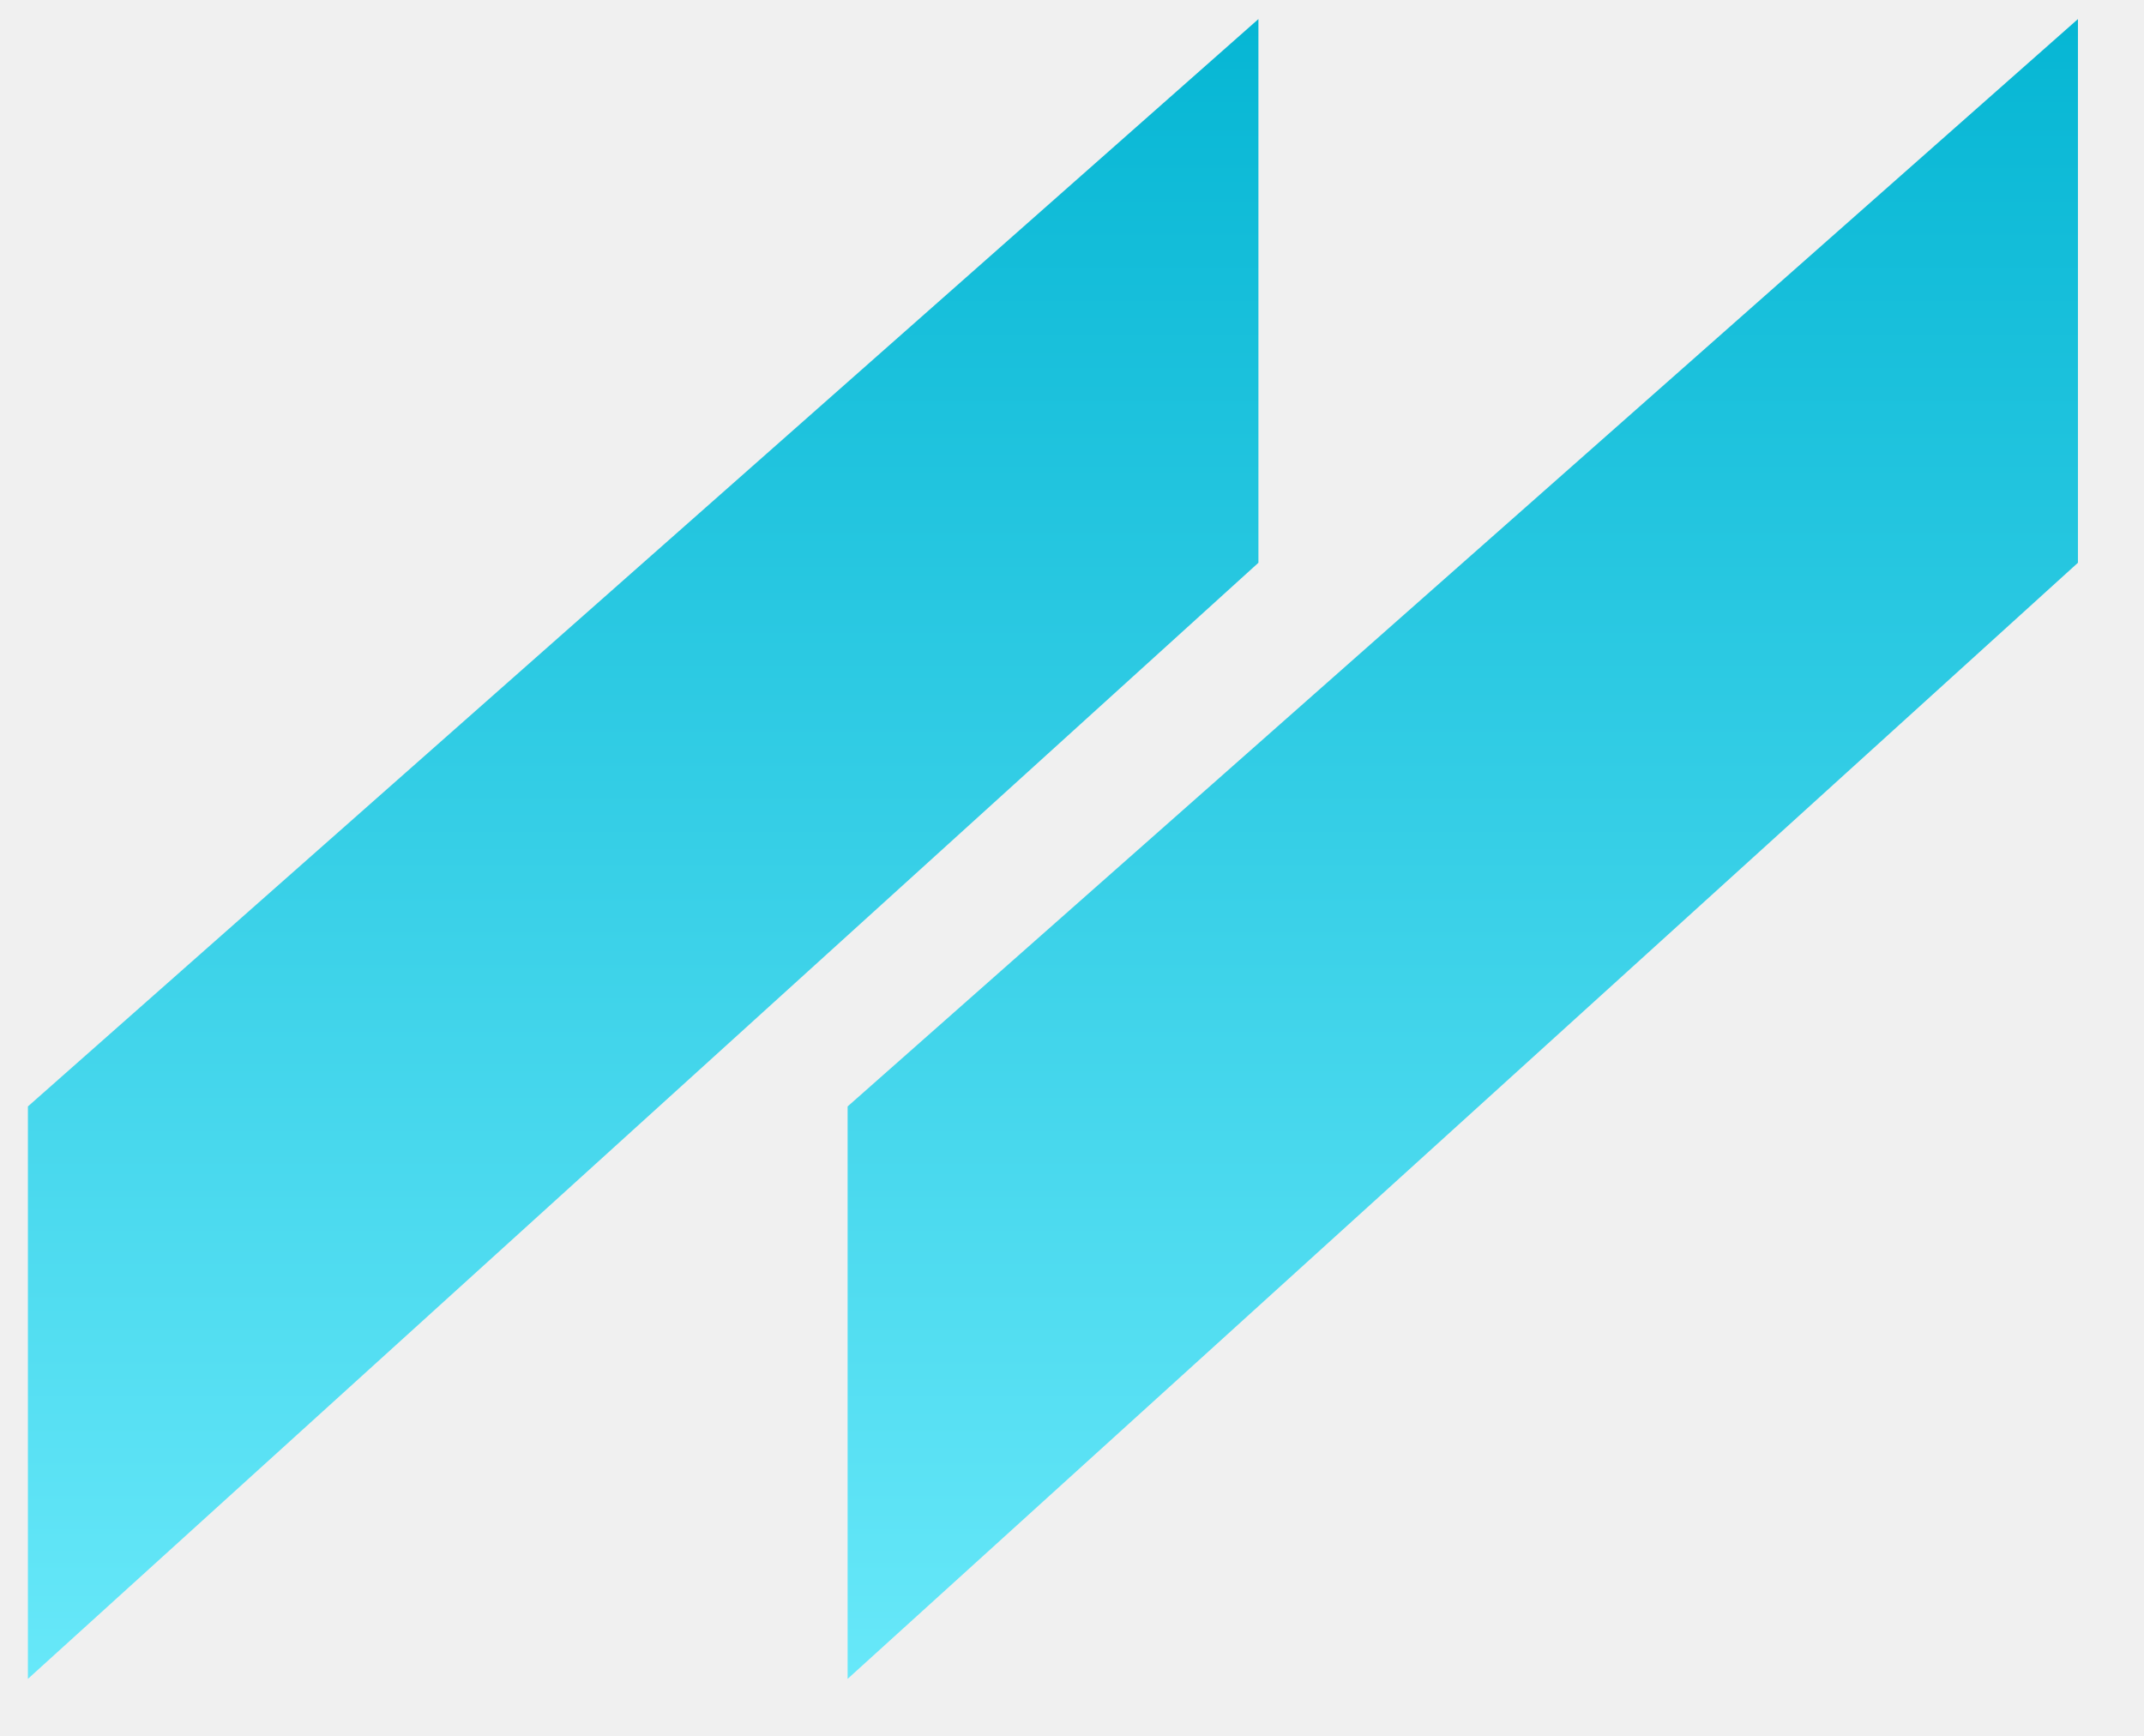
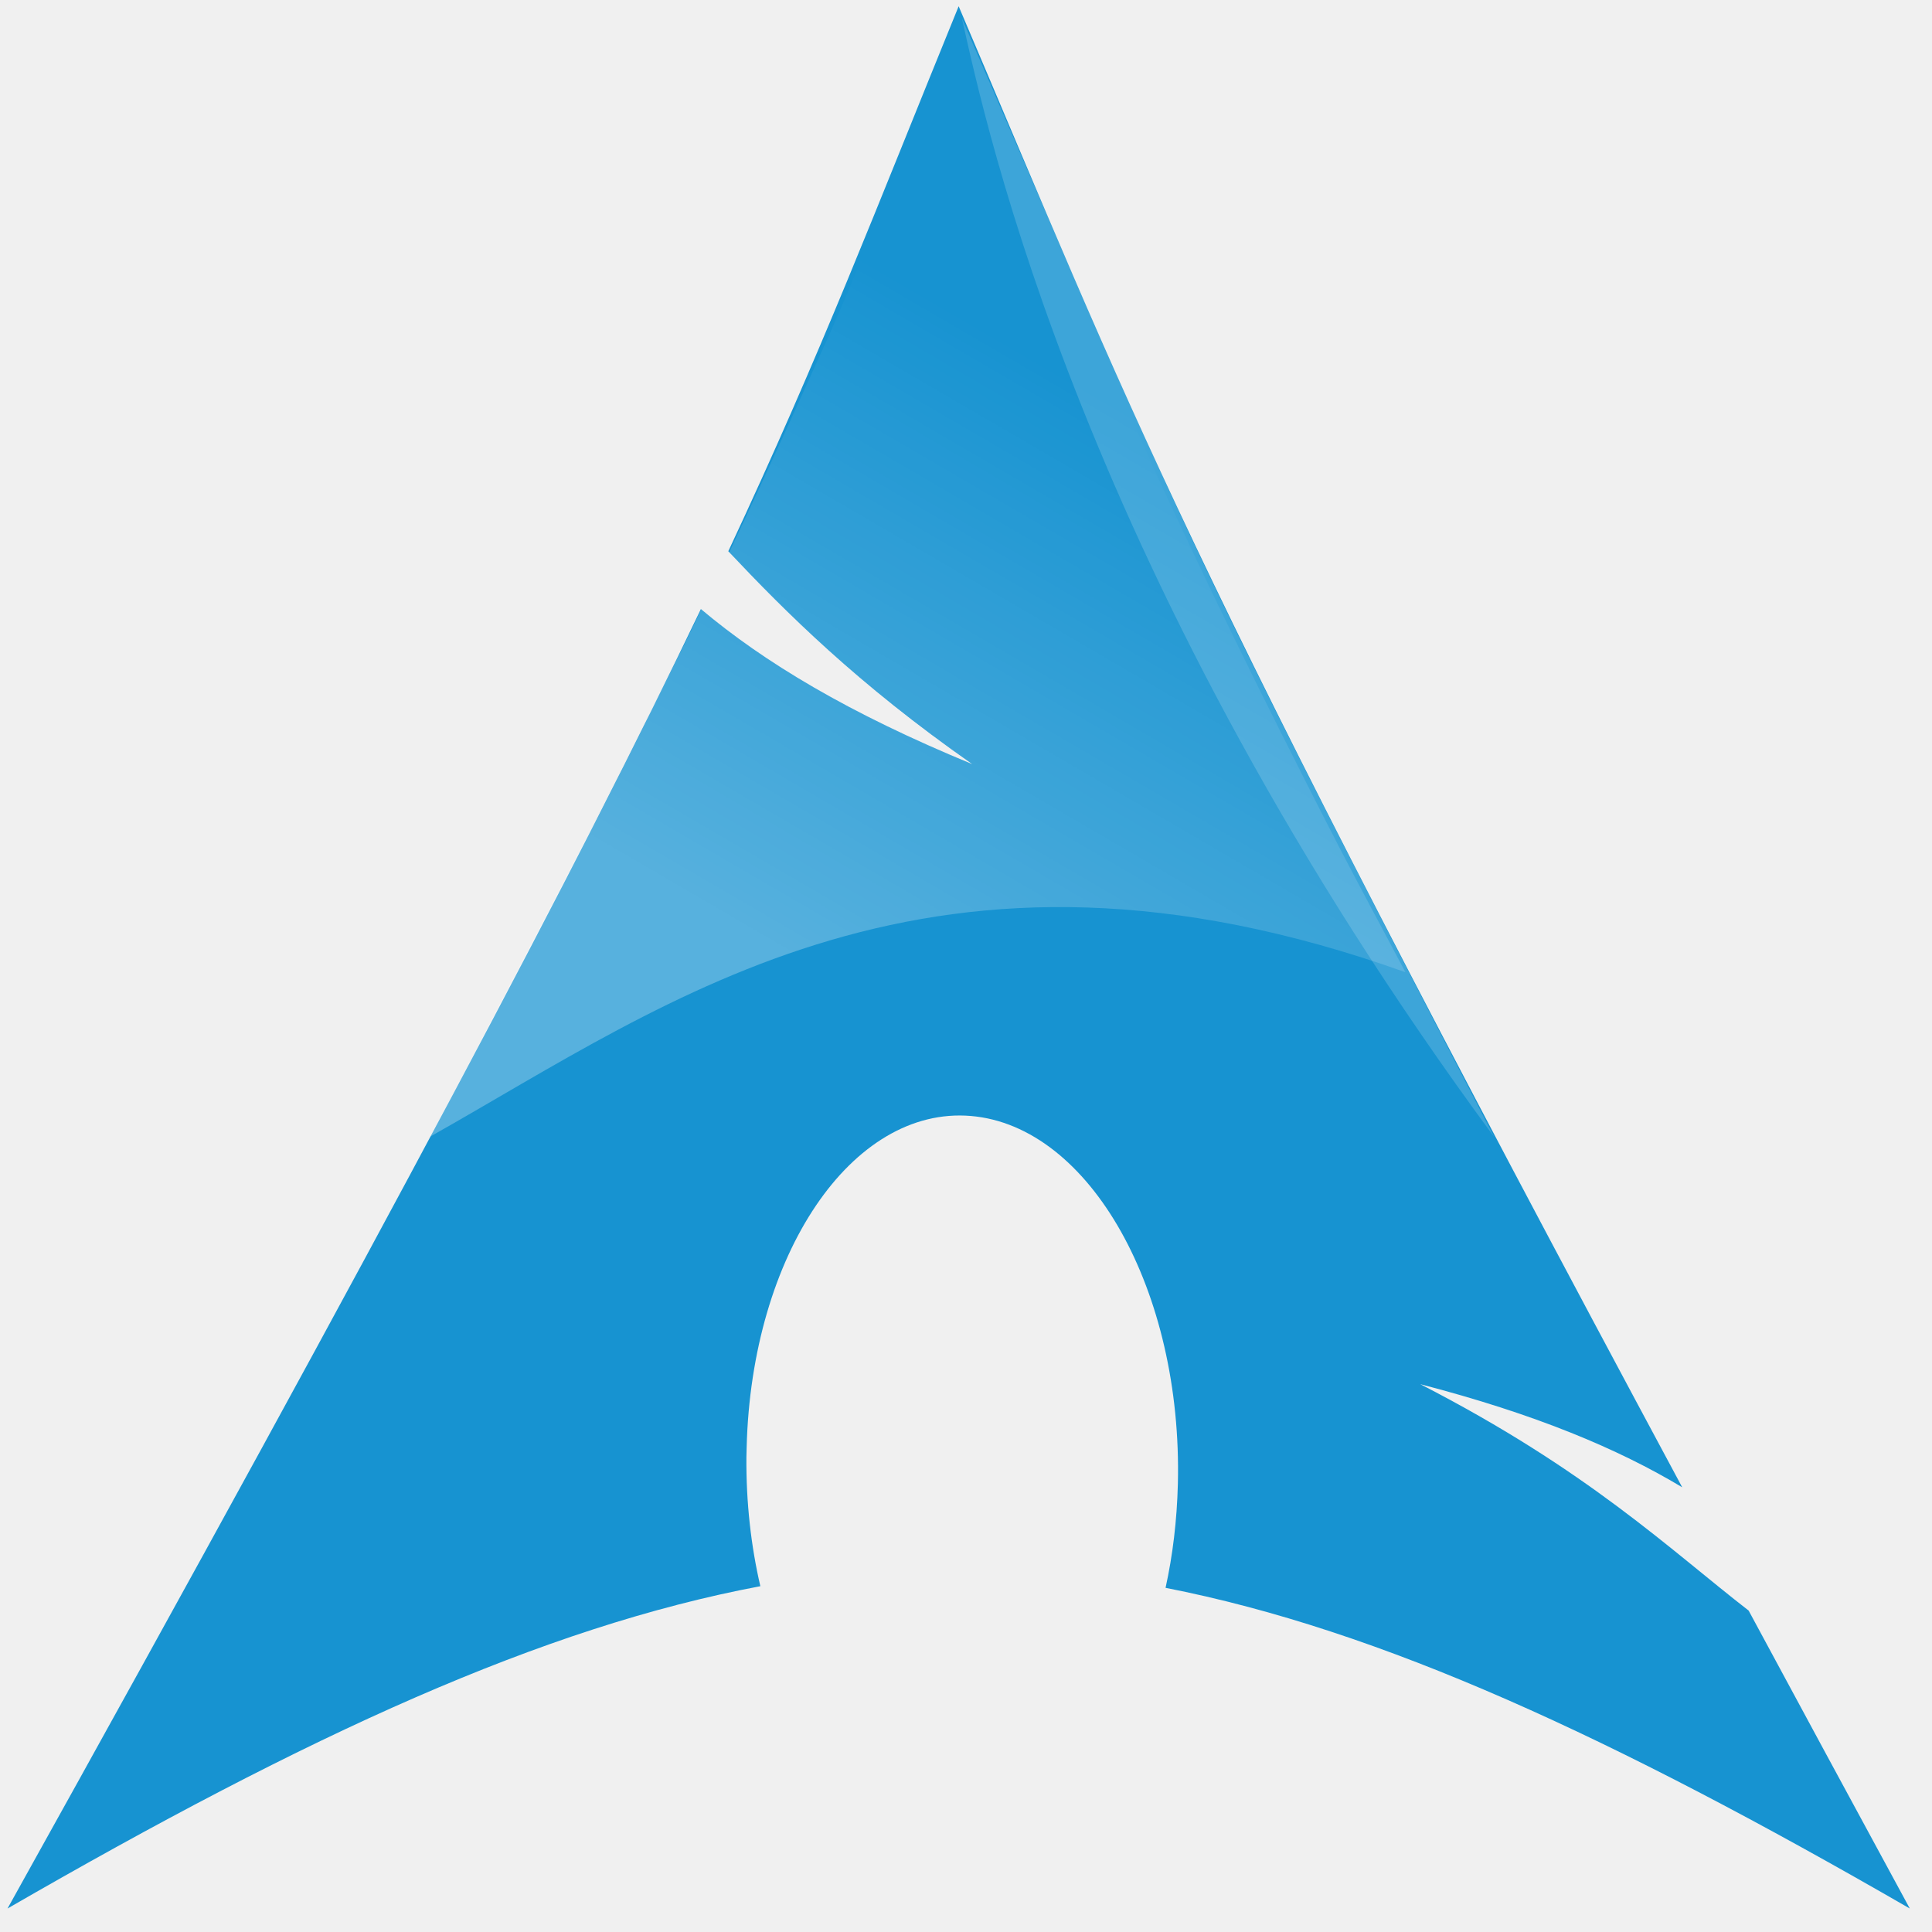
- <svg xmlns="http://www.w3.org/2000/svg" xmlns:xlink="http://www.w3.org/1999/xlink" version="1.1" preserveAspectRatio="xMidYMid meet" viewBox="344.564 330.278 111.737 91.218" width="53.87" height="43.61">
+ <svg xmlns="http://www.w3.org/2000/svg" width="40px" viewBox="0 0 65 65" version="1.1" height="40px">
  <defs>
-     <path d="M453.3 331.28L453.3 359.85L388.64 418.5L388.64 388.42L453.3 331.28Z" id="aFZf6T5ED" />
-     <linearGradient id="gradientb2ThqnP5Op" gradientUnits="userSpaceOnUse" x1="420.97" y1="331.28" x2="420.97" y2="418.5">
-       <stop style="stop-color: #06b6d4;stop-opacity: 1" offset="0%" />
-       <stop style="stop-color: #67e8f9;stop-opacity: 1" offset="100%" />
-     </linearGradient>
-     <path d="M410.23 331.28L410.23 359.85L345.56 418.5L345.56 388.42L410.23 331.28Z" id="a9fehgwfM" />
-     <linearGradient id="gradientk1wNV9Ostb" gradientUnits="userSpaceOnUse" x1="377.89" y1="331.28" x2="377.89" y2="418.5">
-       <stop style="stop-color: #06b6d4;stop-opacity: 1" offset="0%" />
-       <stop style="stop-color: #67e8f9;stop-opacity: 1" offset="100%" />
+     <linearGradient id="lg" y1="26.924%" x2="28.129%" x1="54.638%" y2="79.519%">
+       <stop stop-color="#fff" stop-opacity="0" offset="0" />
+       <stop stop-color="#fff" stop-opacity=".275" offset="1" />
    </linearGradient>
  </defs>
-   <g>
-     <g>
-       <use xlink:href="#aFZf6T5ED" opacity="1" fill="url(#gradientb2ThqnP5Op)" />
-     </g>
-     <g>
-       <use xlink:href="#a9fehgwfM" opacity="1" fill="url(#gradientk1wNV9Ostb)" />
-     </g>
-   </g>
+   <path d="m32.253 0.21c-2.849 6.984-4.579 11.559-7.75 18.336 1.944 2.061 4.334 4.453 8.211 7.164-4.168-1.715-7.009-3.432-9.133-5.219-4.059 8.47-10.423 20.531-23.328 43.719 10.14-5.854 18.002-9.466 25.328-10.844-0.314-1.351-0.481-2.819-0.469-4.344l0.008-0.32c0.161-6.498 3.542-11.495 7.547-11.156 4.004 0.339 7.122 5.884 6.961 12.383-0.031 1.224-0.173 2.4-0.414 3.492 7.247 1.418 15.034 5.013 25.039 10.789-1.973-3.632-3.74-6.905-5.422-10.024-2.649-2.053-5.411-4.724-11.047-7.617 3.874 1.007 6.65 2.171 8.812 3.469-17.098-31.835-18.48-36.068-24.343-49.828v-0z" fill="#1793D1" />
+   <path id="path2522" fill-opacity=".166" fill="#fff" d="m50.266 38.249c-13.872-18.827-17.087-34.002-17.902-37.625 7.4 17.067 7.349 17.277 17.902 37.625z" />
+   <path d="m32.378 0.46c-0.36 0.884-0.7 1.747-1.032 2.562-0.364 0.895-0.718 1.756-1.062 2.594s-0.693 1.631-1.031 2.438c-0.339 0.806-0.654 1.604-1 2.406-0.346 0.802-0.726 1.613-1.094 2.437-0.368 0.825-0.752 1.658-1.156 2.532-0.404 0.873-0.828 1.801-1.282 2.75-0.061 0.128-0.124 0.276-0.187 0.406 1.939 2.054 4.33 4.427 8.187 7.125-4.167-1.715-7-3.432-9.125-5.219-0.11 0.226-0.198 0.425-0.312 0.656-0.42 0.871-0.871 1.733-1.344 2.688-0.113 0.224-0.196 0.427-0.312 0.656-0.501 1.004-1.026 2.043-1.594 3.156-0.113 0.22-0.228 0.402-0.344 0.625-0.343 0.667-1.44 2.77-2.562 4.907-0.655 1.248-1.169 2.27-1.907 3.656-0.209 0.398-0.639 1.195-0.75 1.406 8.125-4.573 16.891-11.216 32.813-5.531-0.797-1.51-1.562-2.919-2.25-4.25-0.688-1.332-1.312-2.571-1.906-3.75s-1.143-2.291-1.657-3.344c-0.513-1.053-0.989-2.047-1.437-3s-0.885-1.87-1.281-2.75c-0.397-0.879-0.766-1.73-1.125-2.562-0.359-0.833-0.695-1.658-1.032-2.469-0.336-0.811-0.672-1.59-1-2.406-0.142-0.355-0.263-0.734-0.406-1.094-0.888-2.085-1.759-4.152-2.812-6.625v0z" fill="url(#lg)" />
</svg>
